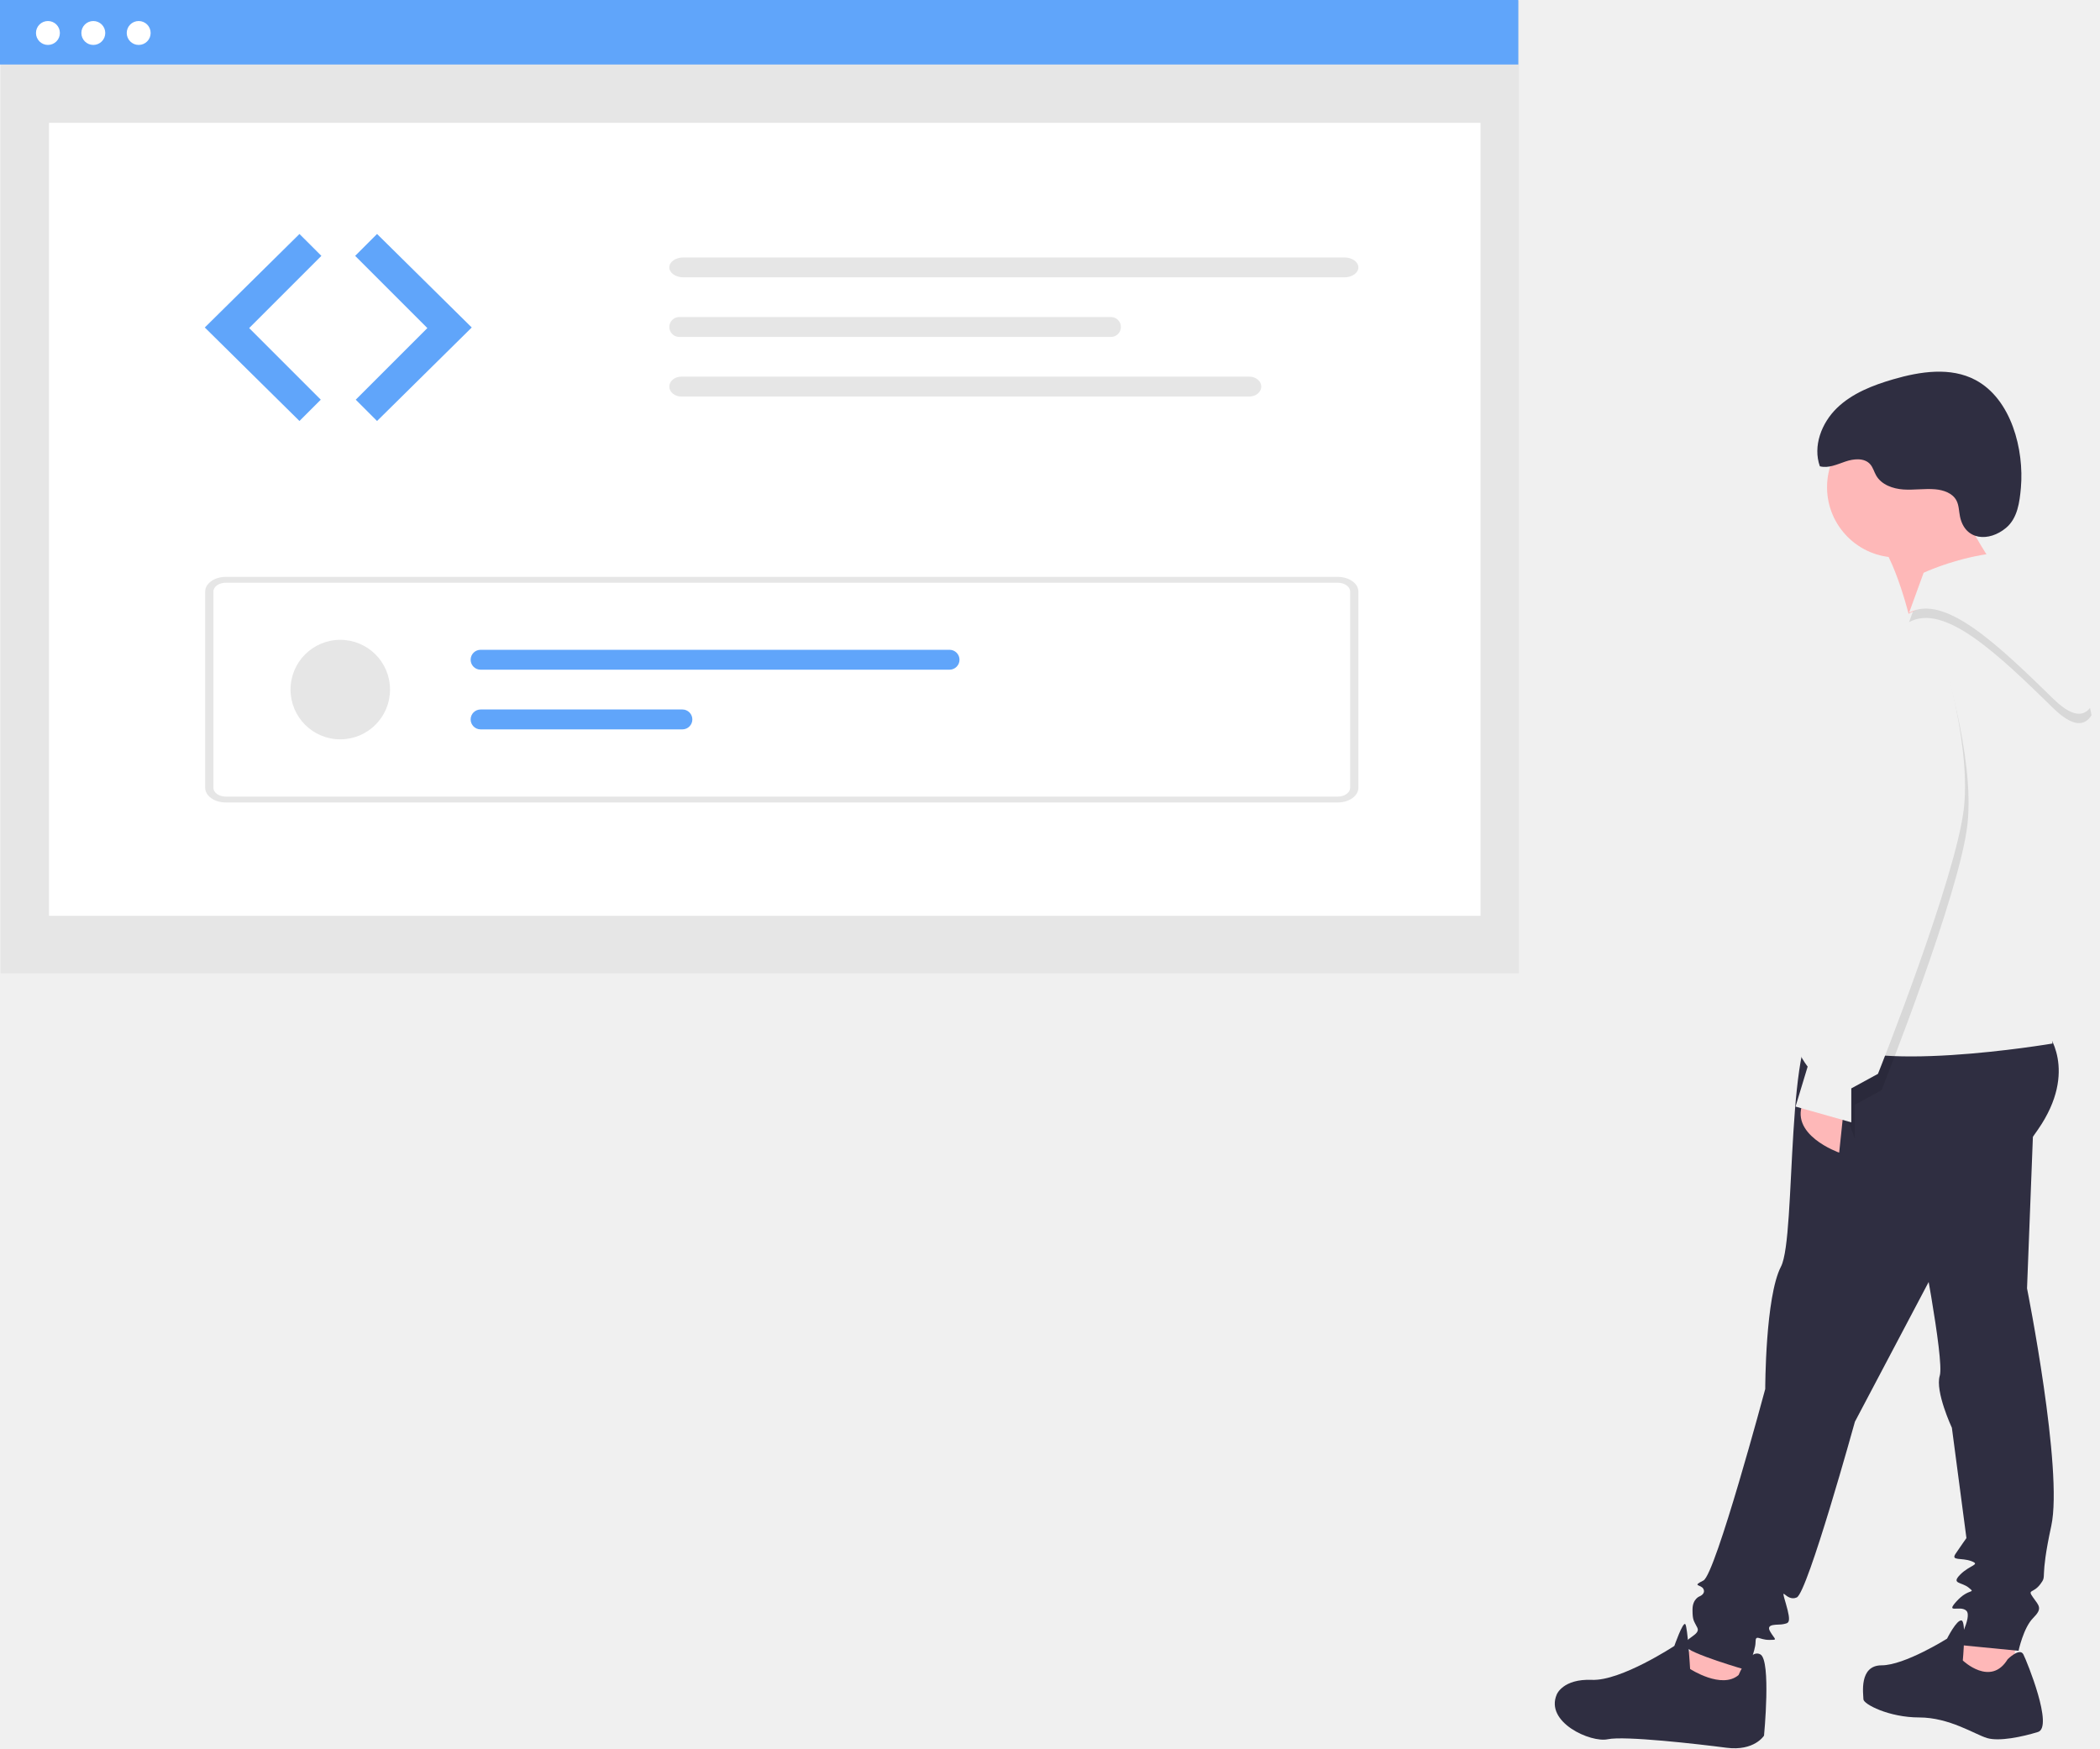
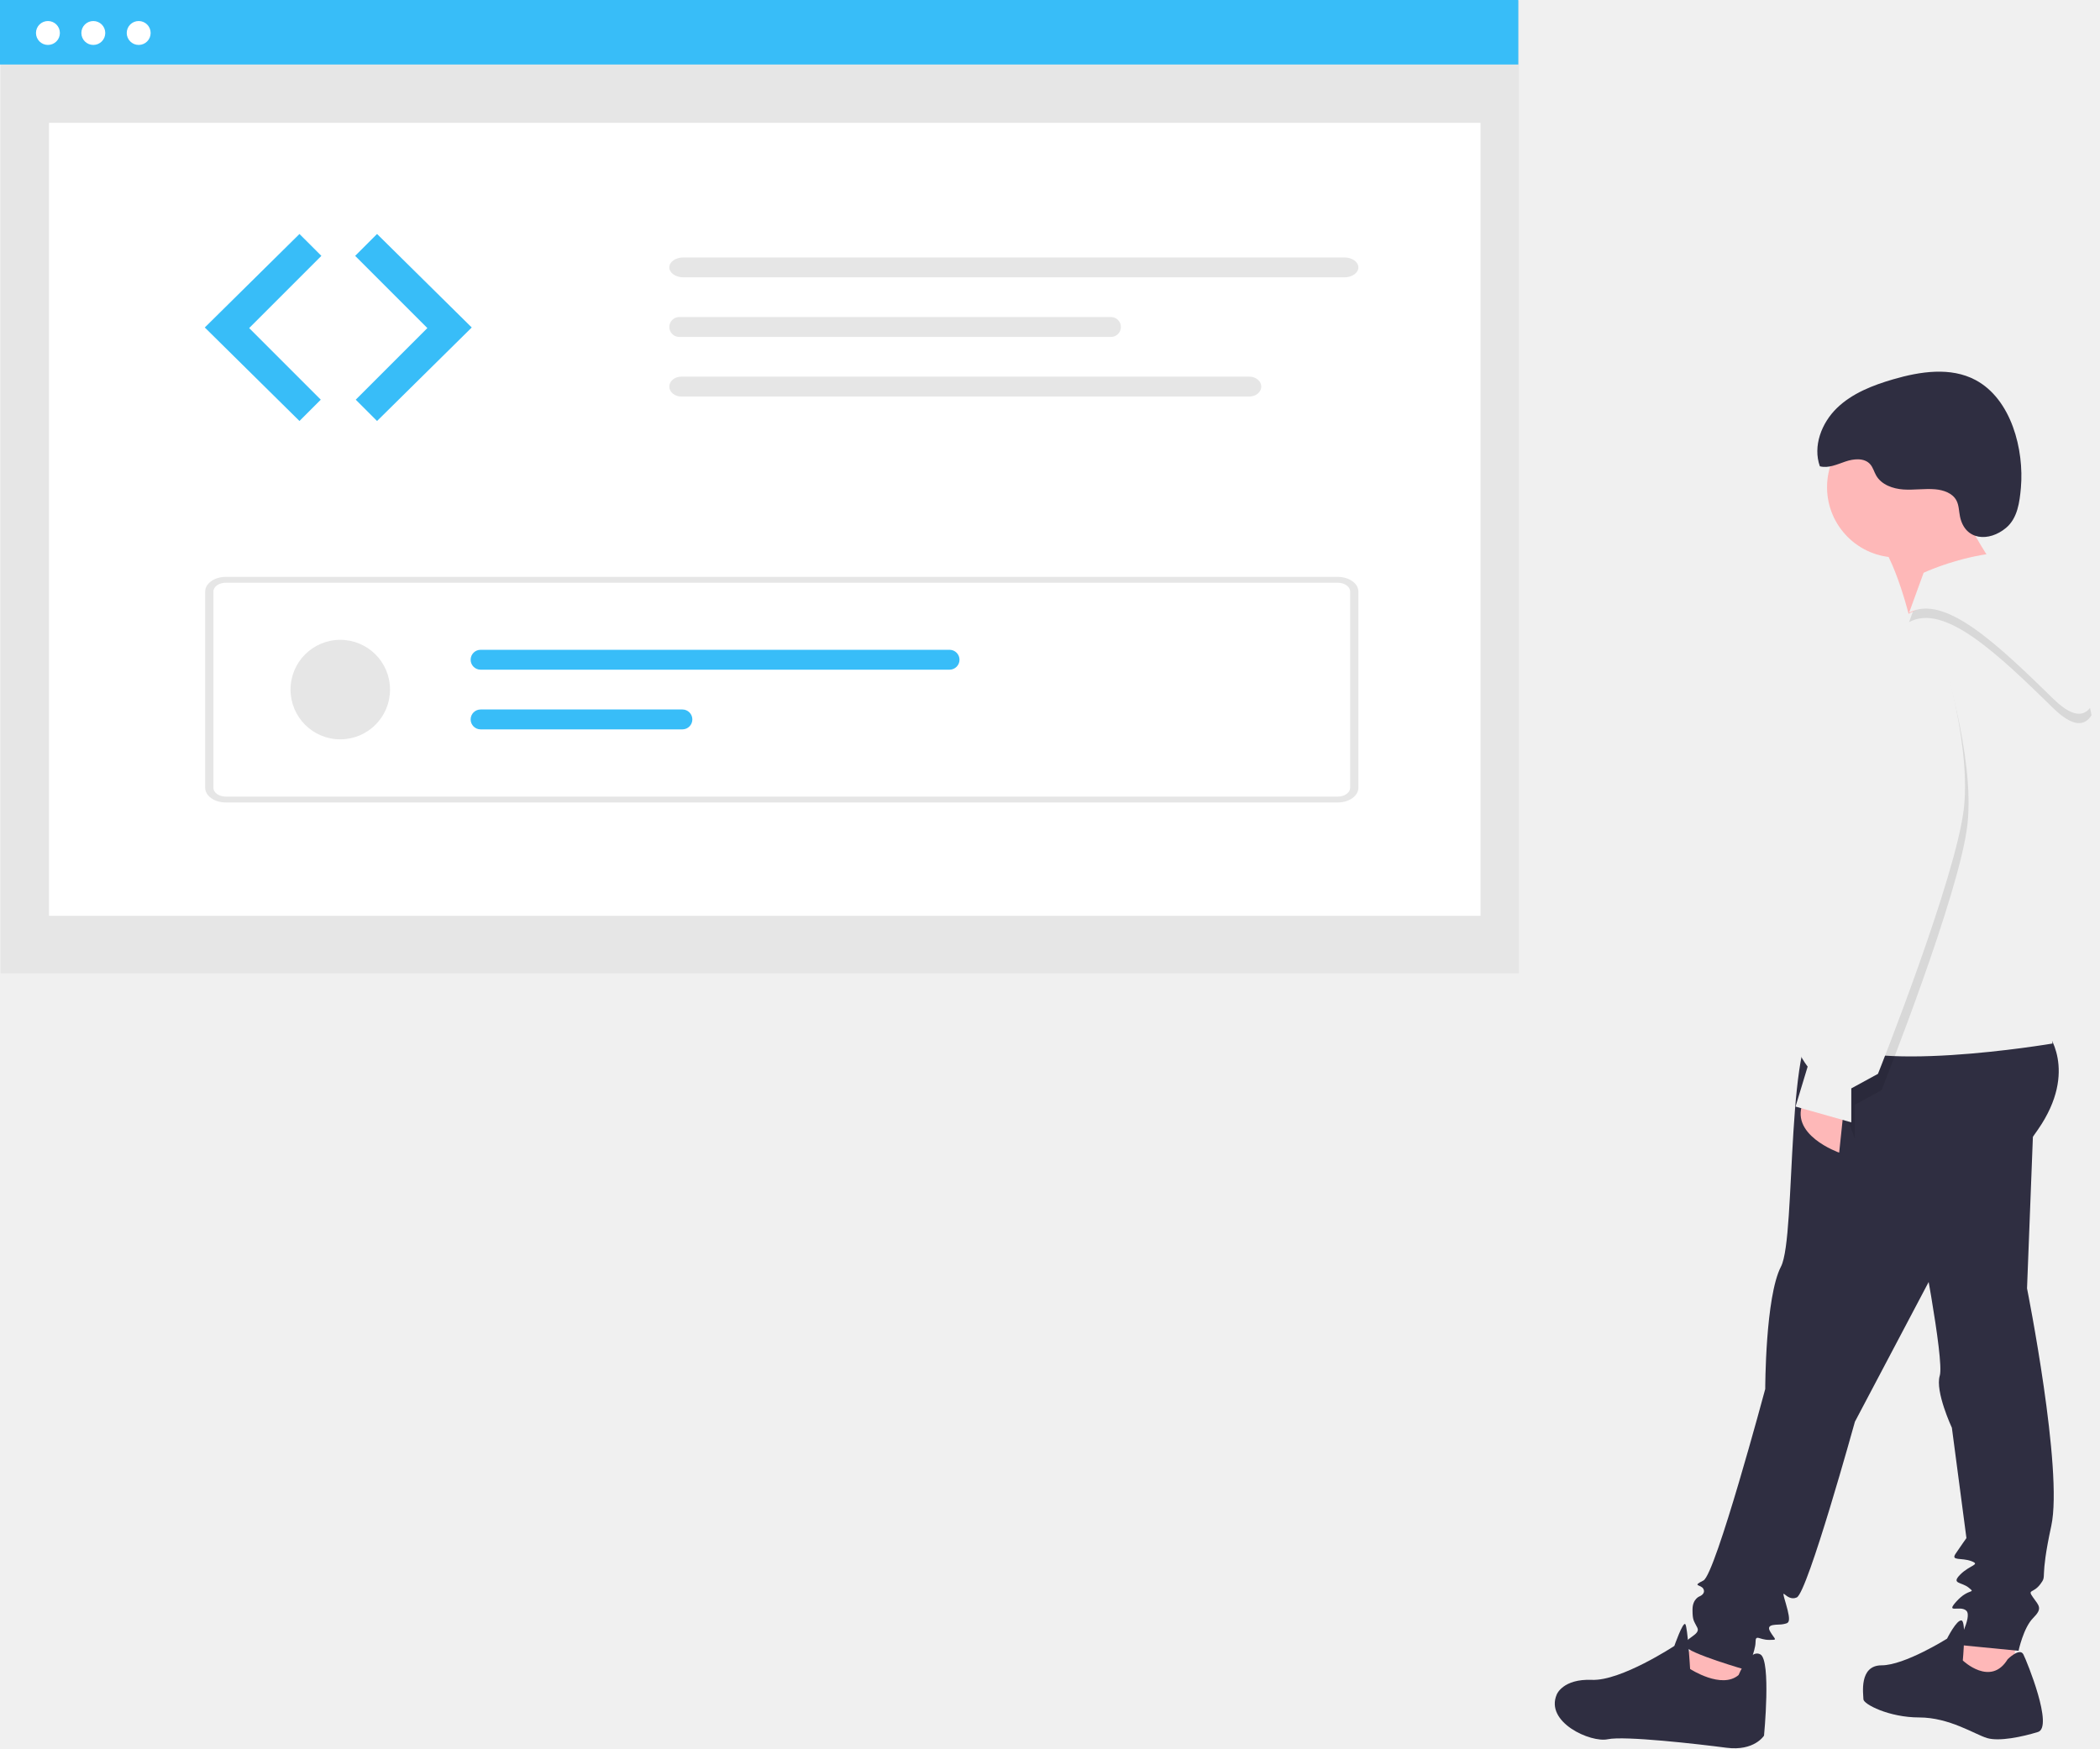
<svg xmlns="http://www.w3.org/2000/svg" data-name="Layer 1" width="845.724" height="704.031" viewBox="0 0 845.724 704.031">
  <g id="f1503154-f50a-4680-8aa4-587be41cac87" data-name="Group 2">
-     <path id="a9e5a31c-10e6-4175-9779-4994367672f7-198" data-name="Path 4" d="M880.724,762.754l-1.464,19.525-29.773-9.762,12.2-14.643Z" transform="translate(-177.1378 -97.98434)" fill="#feb8b8" />
-     <path id="f499a4aa-6a35-40fc-8432-e4c7ab26d048-199" data-name="Path 5" d="M989.083,756.409l-1.467,19.035-16.595,2.441-9.762-9.274,11.226-18.06Z" transform="translate(-177.1378 -97.98434)" fill="#feb8b8" />
-     <path id="fb70bf31-eafd-4d8a-8310-5130d8d104e1-200" data-name="Path 6" d="M1001.285,513.336s13.179,15.619-3.417,39.536-36.607,47.346-36.607,47.346l-37.1,70.286s-19.036,68.822-23.429,70.774-6.833-5.857-4.393,2.44.976,7.81-.976,8.3-7.321-.488-5.369,2.929,3.417,3.417-.488,3.417-5.369-2.44-5.369.976-3.417,11.226-3.417,11.226-23.917-6.833-24.893-9.762,6.345-4.393,4.881-7.321-1.952-2.929-1.952-7.321,2.929-5.369,2.929-5.369,2.44-.976,1.464-2.929-4.881-.976,0-3.417,24.895-77.121,24.895-77.121,0-37.1,6.345-49.3,1.464-99.084,16.6-100.06S1001.285,513.336,1001.285,513.336Z" transform="translate(-177.1378 -97.98434)" fill="#2f2e41" />
-     <path id="a89455c2-275d-4b70-b13c-192fbe474176-201" data-name="Path 7" d="M996.404,541.157l-2.929,75.655s14.643,73.215,9.762,95.667-1.464,19.524-4.393,23.429-5.369,1.952-2.929,5.369,3.9,4.393,0,8.3-5.857,13.179-5.857,13.179l-24.893-2.44s6.345-11.226,3.9-13.667-8.786,1.464-3.9-3.9,7.81-2.929,4.881-5.369-7.321-1.464-3.417-5.369,8.3-3.9,4.393-5.369-8.3,0-6.345-2.929,4.393-6.345,4.393-6.345l-5.857-44.417s-6.833-14.643-4.881-20.988-8.3-58.572-8.3-58.572Z" transform="translate(-177.1378 -97.98434)" fill="#2f2e41" />
-     <path id="a3024be5-ad86-493a-9bfb-258ab58160a1-202" data-name="Path 8" d="M985.668,766.17s4.881-4.881,6.345-1.952,12.2,29.286,5.857,31.238-15.619,3.9-20.5,2.44-15.131-8.3-27.333-8.3-22.452-5.369-22.452-7.321-1.952-13.667,7.321-13.667,26.357-10.738,26.357-10.738,3.9-7.81,5.857-7.321.488,16.107.488,16.107S978.832,777.396,985.668,766.17Z" transform="translate(-177.1378 -97.98434)" fill="#2f2e41" />
-     <path id="a57c92ce-496a-44de-934b-3ddd78679762-203" data-name="Path 9" d="M877.308,772.515s4.393-10.738,8.786-8.3,1.464,32.7,1.464,32.7-3.9,6.345-15.131,4.881-41-4.881-47.834-3.417-25.381-6.833-20.5-18.06c0,0,2.44-6.345,14.155-5.857s33.191-13.667,33.191-13.667,3.417-9.762,4.393-8.786,1.952,18.06,1.952,18.06S870.475,778.372,877.308,772.515Z" transform="translate(-177.1378 -97.98434)" fill="#2f2e41" />
+     <path id="a9e5a31c-10e6-4175-9779-4994367672f7-156" data-name="Path 4" d="M880.724,762.754l-1.464,19.525-29.773-9.762,12.2-14.643Z" transform="translate(-177.1378 -97.98434)" fill="#feb8b8" />
+     <path id="f499a4aa-6a35-40fc-8432-e4c7ab26d048-157" data-name="Path 5" d="M989.083,756.409l-1.467,19.035-16.595,2.441-9.762-9.274,11.226-18.06Z" transform="translate(-177.1378 -97.98434)" fill="#feb8b8" />
+     <path id="fb70bf31-eafd-4d8a-8310-5130d8d104e1-158" data-name="Path 6" d="M1001.285,513.336s13.179,15.619-3.417,39.536-36.607,47.346-36.607,47.346l-37.1,70.286s-19.036,68.822-23.429,70.774-6.833-5.857-4.393,2.44.976,7.81-.976,8.3-7.321-.488-5.369,2.929,3.417,3.417-.488,3.417-5.369-2.44-5.369.976-3.417,11.226-3.417,11.226-23.917-6.833-24.893-9.762,6.345-4.393,4.881-7.321-1.952-2.929-1.952-7.321,2.929-5.369,2.929-5.369,2.44-.976,1.464-2.929-4.881-.976,0-3.417,24.895-77.121,24.895-77.121,0-37.1,6.345-49.3,1.464-99.084,16.6-100.06S1001.285,513.336,1001.285,513.336Z" transform="translate(-177.1378 -97.98434)" fill="#2f2e41" />
+     <path id="a89455c2-275d-4b70-b13c-192fbe474176-159" data-name="Path 7" d="M996.404,541.157l-2.929,75.655s14.643,73.215,9.762,95.667-1.464,19.524-4.393,23.429-5.369,1.952-2.929,5.369,3.9,4.393,0,8.3-5.857,13.179-5.857,13.179l-24.893-2.44s6.345-11.226,3.9-13.667-8.786,1.464-3.9-3.9,7.81-2.929,4.881-5.369-7.321-1.464-3.417-5.369,8.3-3.9,4.393-5.369-8.3,0-6.345-2.929,4.393-6.345,4.393-6.345l-5.857-44.417s-6.833-14.643-4.881-20.988-8.3-58.572-8.3-58.572Z" transform="translate(-177.1378 -97.98434)" fill="#2f2e41" />
+     <path id="a3024be5-ad86-493a-9bfb-258ab58160a1-160" data-name="Path 8" d="M985.668,766.17s4.881-4.881,6.345-1.952,12.2,29.286,5.857,31.238-15.619,3.9-20.5,2.44-15.131-8.3-27.333-8.3-22.452-5.369-22.452-7.321-1.952-13.667,7.321-13.667,26.357-10.738,26.357-10.738,3.9-7.81,5.857-7.321.488,16.107.488,16.107S978.832,777.396,985.668,766.17Z" transform="translate(-177.1378 -97.98434)" fill="#2f2e41" />
+     <path id="a57c92ce-496a-44de-934b-3ddd78679762-161" data-name="Path 9" d="M877.308,772.515s4.393-10.738,8.786-8.3,1.464,32.7,1.464,32.7-3.9,6.345-15.131,4.881-41-4.881-47.834-3.417-25.381-6.833-20.5-18.06c0,0,2.44-6.345,14.155-5.857s33.191-13.667,33.191-13.667,3.417-9.762,4.393-8.786,1.952,18.06,1.952,18.06S870.475,778.372,877.308,772.515Z" transform="translate(-177.1378 -97.98434)" fill="#2f2e41" />
    <circle id="fa315d33-3eeb-4d45-ab88-aeb0e9694c5a" data-name="Ellipse 2" cx="764.111" cy="196.196" r="28.31" fill="#feb8b8" />
-     <path id="fbae87ba-2986-46ef-9932-134b7e0cae24-204" data-name="Path 10" d="M963.213,296.132s15.131,30.262,20.5,33.191-36.607,20.989-36.607,20.989-6.833-29.774-15.131-36.119S963.213,296.132,963.213,296.132Z" transform="translate(-177.1378 -97.98434)" fill="#feb8b8" />
-     <path id="fc15680c-e415-4000-ac02-b1f296562473-205" data-name="Path 11" d="M919.773,543.597l-1.952,18.548s-20.988-7.321-14.155-20.988Z" transform="translate(-177.1378 -97.98434)" fill="#feb8b8" />
-     <path id="ae3770ab-4aa4-41b9-9f4d-4c69df699916-206" data-name="Path 12" d="M911.478,515.776c14.643,15.615,92.247,2.436,92.247,2.436l-.972-11.225,9.762-10.243-2.927-47.837s8.78-22.45,10.243-56.617a30.78,30.78,0,0,0-.378-6.278c-5.032-30.607-54.87-50.32-56.239-49.857-.689.227-8.025,4.05-15.681,8.072-8.789,4.617-17.994,9.5-17.994,9.5-11.716,4.4-9.762,74.687-13.67,81.031s0,28.3,0,28.3l-4.39,20.987S896.831,500.161,911.478,515.776Z" transform="translate(-177.1378 -97.98434)" fill="#f0f0f0" />
-     <path id="b41fb511-fd5e-48e5-b733-0d9230f6b6d5-207" data-name="Path 13" d="M958.783,360.824s13.667,41,10.738,68.822-34.655,107.382-34.655,107.382l-10.733,5.857v13.666l-7.553-20.458,20.77-43.428S911.433,342.765,958.783,360.824Z" transform="translate(-177.1378 -97.98434)" opacity="0.1" style="isolation:isolate" />
-     <path id="efbdbf49-3b58-4bc5-8391-5fbab31acdf7-208" data-name="Path 14" d="M945.965,348.522c14.161-7.808,35.639,12.7,58.09,34.657,8.063,7.883,12.726,7.09,15.4,2.832-5.032-30.607-54.87-50.32-56.239-49.857-.689.227-8.025,4.05-15.681,8.072Z" transform="translate(-177.1378 -97.98434)" opacity="0.1" style="isolation:isolate" />
-     <path id="a2828270-d54b-4ede-bb2b-8639f55947f0-209" data-name="Path 15" d="M945.972,344.749l5.857-16.107s40.024-19.036,66.381,0l4.393,27.333s3.9,45.393-18.548,23.429S960.125,336.939,945.972,344.749Z" transform="translate(-177.1378 -97.98434)" fill="#f0f0f0" />
-     <path id="f68da632-d878-40c3-a103-67cfc5c970db-210" data-name="Path 16" d="M957.357,354.216s13.667,41,10.738,68.822-34.655,107.382-34.655,107.382l-10.738,5.861v13.667l-22.452-6.345,4.881-16.107s-7.81-9.762-2.44-12.691,4.393-19.036,4.393-19.036S910.011,336.156,957.357,354.216Z" transform="translate(-177.1378 -97.98434)" fill="#f0f0f0" />
-     <path id="f57115f6-7f5b-4177-880b-f5eff1305e5b-211" data-name="Path 17" d="M966.487,306.031c-.462-2.188-.4-4.542-1.448-6.517-1.573-2.961-5.188-4.2-8.529-4.492-4.265-.371-8.562.367-12.833.075s-8.833-1.92-10.959-5.635c-.848-1.482-1.266-3.227-2.391-4.512-2.341-2.674-6.608-2.26-9.972-1.114s-6.873,2.82-10.312,1.924c-2.892-8.091.669-17.424,6.828-23.415s14.465-9.215,22.715-11.618c10.881-3.17,23.126-5.043,33.13.282,14.507,7.721,19.626,28.158,18.288,43.39-.506,5.758-1.333,12.278-5.988,16.165C978.194,316.262,968.547,315.773,966.487,306.031Z" transform="translate(-177.1378 -97.98434)" fill="#2f2e41" />
+     <path id="fbae87ba-2986-46ef-9932-134b7e0cae24-162" data-name="Path 10" d="M963.213,296.132s15.131,30.262,20.5,33.191-36.607,20.989-36.607,20.989-6.833-29.774-15.131-36.119S963.213,296.132,963.213,296.132Z" transform="translate(-177.1378 -97.98434)" fill="#feb8b8" />
+     <path id="fc15680c-e415-4000-ac02-b1f296562473-163" data-name="Path 11" d="M919.773,543.597l-1.952,18.548s-20.988-7.321-14.155-20.988Z" transform="translate(-177.1378 -97.98434)" fill="#feb8b8" />
+     <path id="ae3770ab-4aa4-41b9-9f4d-4c69df699916-164" data-name="Path 12" d="M911.478,515.776c14.643,15.615,92.247,2.436,92.247,2.436l-.972-11.225,9.762-10.243-2.927-47.837s8.78-22.45,10.243-56.617a30.78,30.78,0,0,0-.378-6.278c-5.032-30.607-54.87-50.32-56.239-49.857-.689.227-8.025,4.05-15.681,8.072-8.789,4.617-17.994,9.5-17.994,9.5-11.716,4.4-9.762,74.687-13.67,81.031s0,28.3,0,28.3l-4.39,20.987S896.831,500.161,911.478,515.776Z" transform="translate(-177.1378 -97.98434)" fill="#f0f0f0" />
+     <path id="b41fb511-fd5e-48e5-b733-0d9230f6b6d5-165" data-name="Path 13" d="M958.783,360.824s13.667,41,10.738,68.822-34.655,107.382-34.655,107.382l-10.733,5.857v13.666l-7.553-20.458,20.77-43.428S911.433,342.765,958.783,360.824Z" transform="translate(-177.1378 -97.98434)" opacity="0.1" style="isolation:isolate" />
+     <path id="efbdbf49-3b58-4bc5-8391-5fbab31acdf7-166" data-name="Path 14" d="M945.965,348.522c14.161-7.808,35.639,12.7,58.09,34.657,8.063,7.883,12.726,7.09,15.4,2.832-5.032-30.607-54.87-50.32-56.239-49.857-.689.227-8.025,4.05-15.681,8.072Z" transform="translate(-177.1378 -97.98434)" opacity="0.1" style="isolation:isolate" />
+     <path id="a2828270-d54b-4ede-bb2b-8639f55947f0-167" data-name="Path 15" d="M945.972,344.749l5.857-16.107s40.024-19.036,66.381,0l4.393,27.333s3.9,45.393-18.548,23.429S960.125,336.939,945.972,344.749Z" transform="translate(-177.1378 -97.98434)" fill="#f0f0f0" />
+     <path id="f68da632-d878-40c3-a103-67cfc5c970db-168" data-name="Path 16" d="M957.357,354.216s13.667,41,10.738,68.822-34.655,107.382-34.655,107.382l-10.738,5.861v13.667l-22.452-6.345,4.881-16.107s-7.81-9.762-2.44-12.691,4.393-19.036,4.393-19.036S910.011,336.156,957.357,354.216Z" transform="translate(-177.1378 -97.98434)" fill="#f0f0f0" />
+     <path id="f57115f6-7f5b-4177-880b-f5eff1305e5b-169" data-name="Path 17" d="M966.487,306.031c-.462-2.188-.4-4.542-1.448-6.517-1.573-2.961-5.188-4.2-8.529-4.492-4.265-.371-8.562.367-12.833.075s-8.833-1.92-10.959-5.635c-.848-1.482-1.266-3.227-2.391-4.512-2.341-2.674-6.608-2.26-9.972-1.114s-6.873,2.82-10.312,1.924c-2.892-8.091.669-17.424,6.828-23.415s14.465-9.215,22.715-11.618c10.881-3.17,23.126-5.043,33.13.282,14.507,7.721,19.626,28.158,18.288,43.39-.506,5.758-1.333,12.278-5.988,16.165C978.194,316.262,968.547,315.773,966.487,306.031Z" transform="translate(-177.1378 -97.98434)" fill="#2f2e41" />
    <rect id="e1abf0e4-070b-4c82-8a12-ebedd4e3db02" data-name="Rectangle 1" x="0.262" y="0.347" width="611.461" height="391.607" fill="#e6e6e6" />
    <rect id="ace8bea0-82e8-49b8-a50c-1e1cb532084f" data-name="Rectangle 2" x="19.746" y="49.464" width="576.492" height="319.322" fill="#fff" />
-     <rect id="b540f353-e277-4512-bc56-a133cea2858b" data-name="Rectangle 3" width="611.461" height="25.977" fill="#60a5fa" />
+     <rect id="b540f353-e277-4512-bc56-a133cea2858b" data-name="Rectangle 3" width="611.461" height="25.977" fill="#38bdf8" />
    <circle id="b2b285b5-c1c3-4b12-9710-2898c7239781" data-name="Ellipse 3" cx="19.305" cy="13.281" r="4.815" fill="#fff" />
    <circle id="a5a428bb-42a2-4f57-9e6c-9979c01a2490" data-name="Ellipse 4" cx="37.58" cy="13.281" r="4.815" fill="#fff" />
    <circle id="a9929a25-14ce-4464-bac9-4165f1e3fae6" data-name="Ellipse 5" cx="55.855" cy="13.281" r="4.815" fill="#fff" />
-     <path id="b4a2d72b-abc3-4d2f-a2b8-a2aff6897b26-212" data-name="Path 37" d="M297.743,192.205l-38.133,37.657,38.133,37.656,8.58-8.58-28.835-28.839,29.076-29.076Z" transform="translate(-177.1378 -97.98434)" fill="#60a5fa" />
-     <path id="b5120d89-6cbe-4bfa-9a1b-cf9b07deff91-213" data-name="Path 38" d="M328.988,192.205l38.132,37.657-38.132,37.656-8.58-8.58,28.837-28.838-29.078-29.077Z" transform="translate(-177.1378 -97.98434)" fill="#60a5fa" />
-     <path id="a31271bd-8e2f-469b-8cee-8b6db3f92f99-214" data-name="Path 65" d="M452.332,201.655c-3.119,0-5.647,1.794-5.647,4.006s2.528,4.006,5.647,4.006h266.214c3.119,0,5.647-1.794,5.647-4.006s-2.528-4.006-5.647-4.006Z" transform="translate(-177.1378 -97.98434)" fill="#e6e6e6" />
-     <path id="bf577952-0fd5-43e0-be6b-ea1966b51a93-215" data-name="Path 78" d="M715.899,421.134h-447.838c-4.578,0-8.288-2.643-8.293-5.9v-79.042c.005-3.257,3.715-5.9,8.293-5.9h447.838c4.578,0,8.288,2.643,8.293,5.9v79.041C724.188,418.49,720.477,421.13,715.899,421.134Zm-447.838-88.484c-2.747,0-4.973,1.586-4.976,3.54v79.041c0,1.954,2.229,3.538,4.976,3.54h447.838c2.747,0,4.973-1.586,4.976-3.54v-79.039c0-1.954-2.229-3.538-4.976-3.54Z" transform="translate(-177.1378 -97.98434)" fill="#e6e6e6" />
+     <path id="b4a2d72b-abc3-4d2f-a2b8-a2aff6897b26-170" data-name="Path 37" d="M297.743,192.205l-38.133,37.657,38.133,37.656,8.58-8.58-28.835-28.839,29.076-29.076Z" transform="translate(-177.1378 -97.98434)" fill="#38bdf8" />
+     <path id="b5120d89-6cbe-4bfa-9a1b-cf9b07deff91-171" data-name="Path 38" d="M328.988,192.205l38.132,37.657-38.132,37.656-8.58-8.58,28.837-28.838-29.078-29.077Z" transform="translate(-177.1378 -97.98434)" fill="#38bdf8" />
+     <path id="a31271bd-8e2f-469b-8cee-8b6db3f92f99-172" data-name="Path 65" d="M452.332,201.655c-3.119,0-5.647,1.794-5.647,4.006s2.528,4.006,5.647,4.006h266.214c3.119,0,5.647-1.794,5.647-4.006s-2.528-4.006-5.647-4.006Z" transform="translate(-177.1378 -97.98434)" fill="#e6e6e6" />
+     <path id="bf577952-0fd5-43e0-be6b-ea1966b51a93-173" data-name="Path 78" d="M715.899,421.134h-447.838c-4.578,0-8.288-2.643-8.293-5.9v-79.042c.005-3.257,3.715-5.9,8.293-5.9h447.838c4.578,0,8.288,2.643,8.293,5.9v79.041C724.188,418.49,720.477,421.13,715.899,421.134Zm-447.838-88.484c-2.747,0-4.973,1.586-4.976,3.54v79.041c0,1.954,2.229,3.538,4.976,3.54h447.838c2.747,0,4.973-1.586,4.976-3.54v-79.039c0-1.954-2.229-3.538-4.976-3.54Z" transform="translate(-177.1378 -97.98434)" fill="#e6e6e6" />
    <circle id="f7f4957b-eaa8-456b-bf02-bacf7de3ef80" data-name="Ellipse 13" cx="137.04" cy="277.695" r="20.036" fill="#e6e6e6" />
-     <path id="fb0f055d-da6e-47f2-bb6d-7ff26d7b746a-216" data-name="Path 79" d="M370.688,359.655a4.006,4.006,0,0,0-.01,8.012H559.549a4.006,4.006,0,0,0,0-8.012Z" transform="translate(-177.1378 -97.98434)" fill="#60a5fa" />
-     <path id="bfcde504-8c45-4d21-843b-87b1f7e22ce0-217" data-name="Path 80" d="M370.688,383.692a4.006,4.006,0,0,0-.01,8.012h81.276a4.006,4.006,0,0,0,.01-8.012H370.688Z" transform="translate(-177.1378 -97.98434)" fill="#60a5fa" />
-     <path id="a66699ea-75f1-4575-b6d5-52b0b1f8e30c-218" data-name="Path 81" d="M450.388,225.655a4.019,4.019,0,0,0,0,8.012h174.47a4.019,4.019,0,0,0,0-8.012Z" transform="translate(-177.1378 -97.98434)" fill="#e6e6e6" />
-     <path id="bbc4ca7b-25d4-4c7e-b3d4-0411f69bd48f-219" data-name="Path 82" d="M451.536,249.655c-2.679,0-4.851,1.794-4.851,4.006s2.172,4.006,4.851,4.006h228.7c2.679,0,4.851-1.794,4.851-4.006s-2.172-4.006-4.851-4.006Z" transform="translate(-177.1378 -97.98434)" fill="#e6e6e6" />
+     <path id="fb0f055d-da6e-47f2-bb6d-7ff26d7b746a-174" data-name="Path 79" d="M370.688,359.655a4.006,4.006,0,0,0-.01,8.012H559.549a4.006,4.006,0,0,0,0-8.012Z" transform="translate(-177.1378 -97.98434)" fill="#38bdf8" />
+     <path id="bfcde504-8c45-4d21-843b-87b1f7e22ce0-175" data-name="Path 80" d="M370.688,383.692a4.006,4.006,0,0,0-.01,8.012h81.276a4.006,4.006,0,0,0,.01-8.012H370.688Z" transform="translate(-177.1378 -97.98434)" fill="#38bdf8" />
+     <path id="a66699ea-75f1-4575-b6d5-52b0b1f8e30c-176" data-name="Path 81" d="M450.388,225.655a4.019,4.019,0,0,0,0,8.012h174.47a4.019,4.019,0,0,0,0-8.012Z" transform="translate(-177.1378 -97.98434)" fill="#e6e6e6" />
+     <path id="bbc4ca7b-25d4-4c7e-b3d4-0411f69bd48f-177" data-name="Path 82" d="M451.536,249.655c-2.679,0-4.851,1.794-4.851,4.006s2.172,4.006,4.851,4.006h228.7c2.679,0,4.851-1.794,4.851-4.006s-2.172-4.006-4.851-4.006Z" transform="translate(-177.1378 -97.98434)" fill="#e6e6e6" />
  </g>
</svg>
